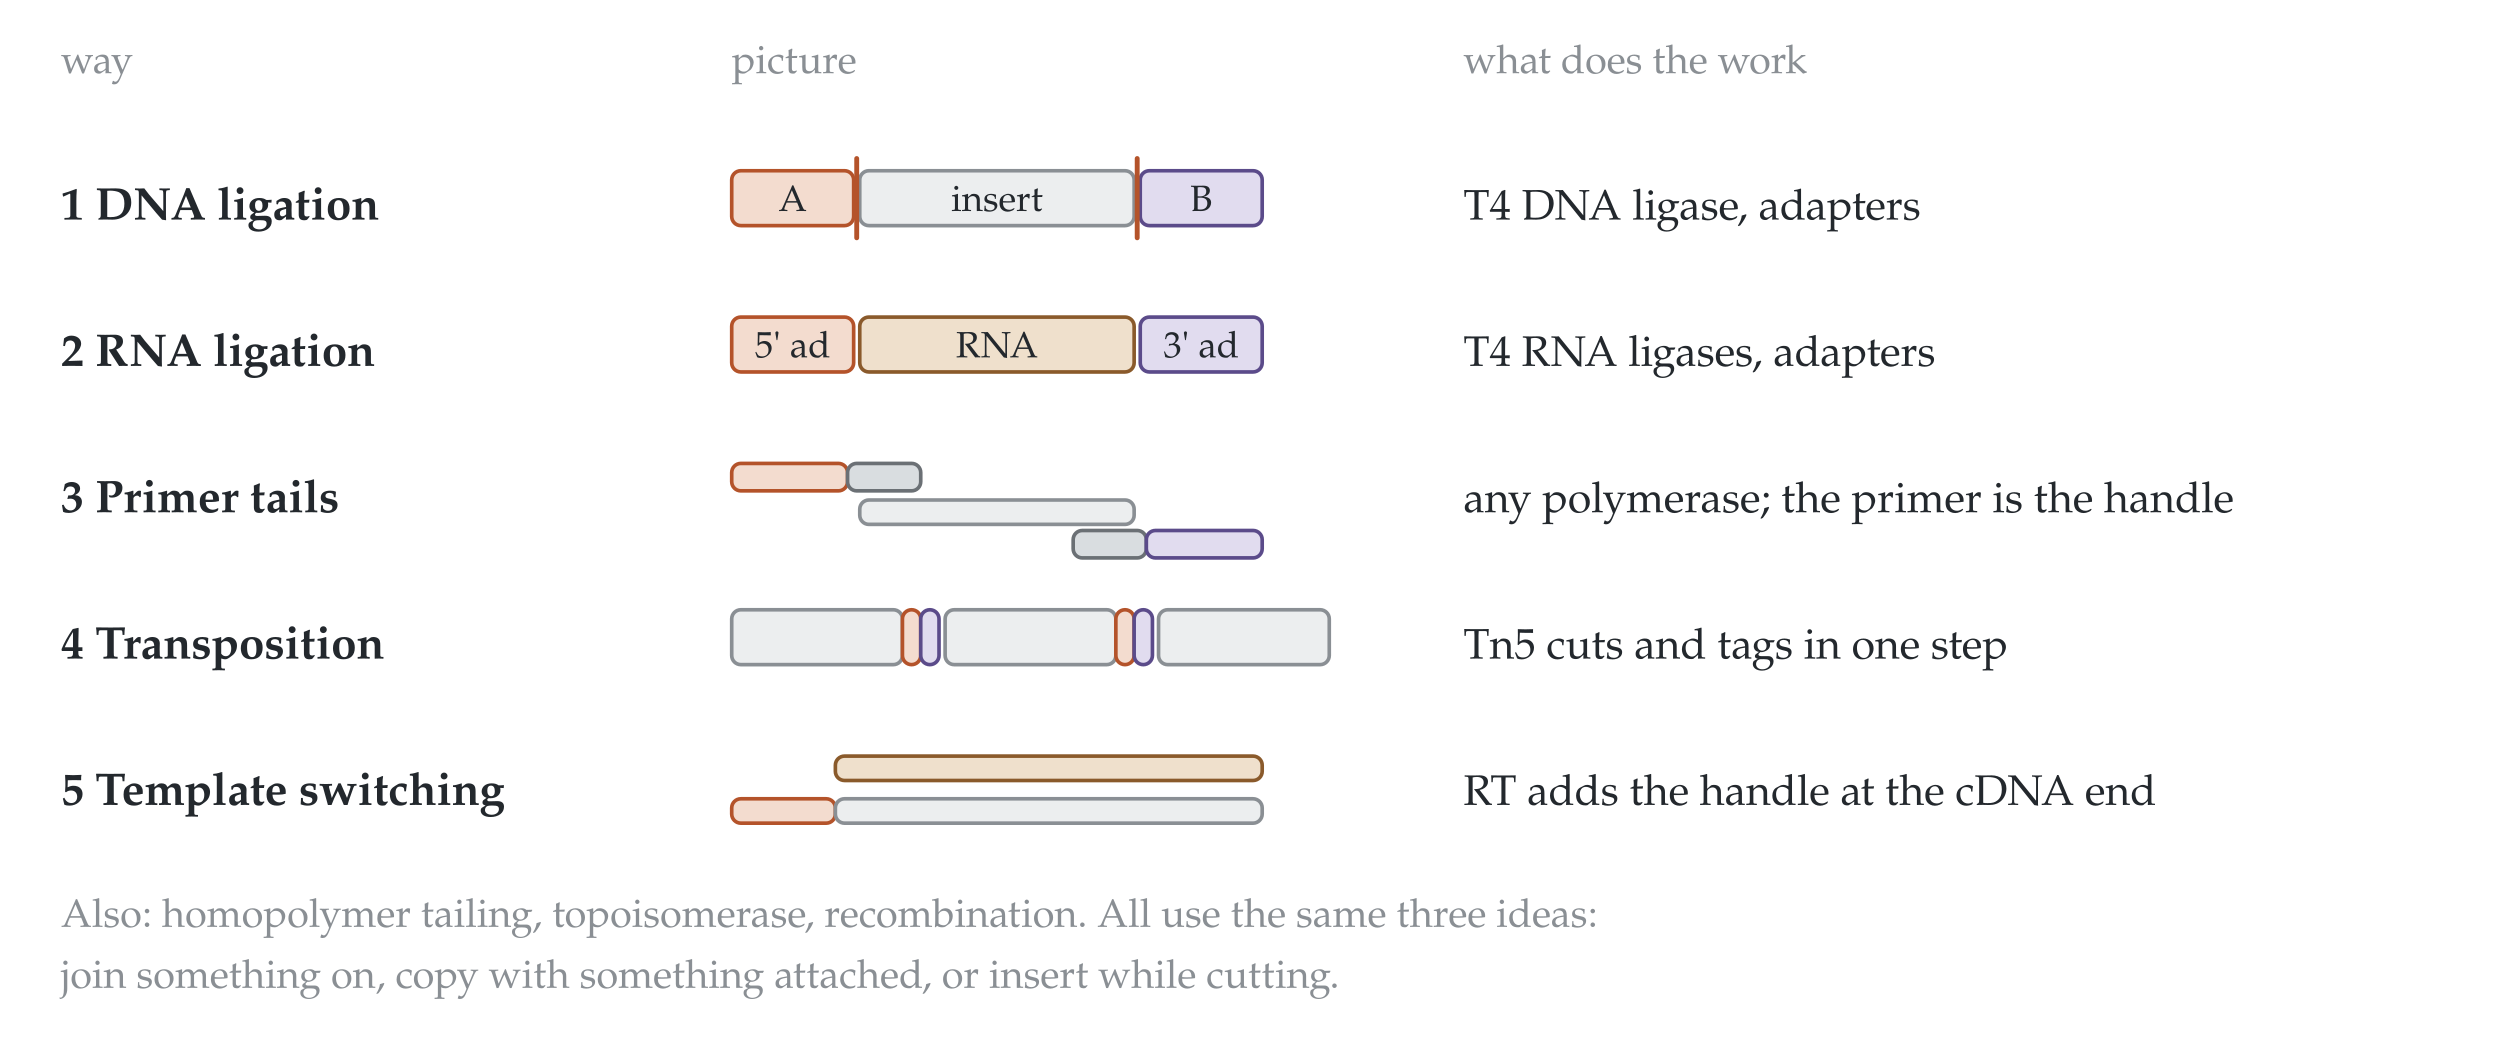
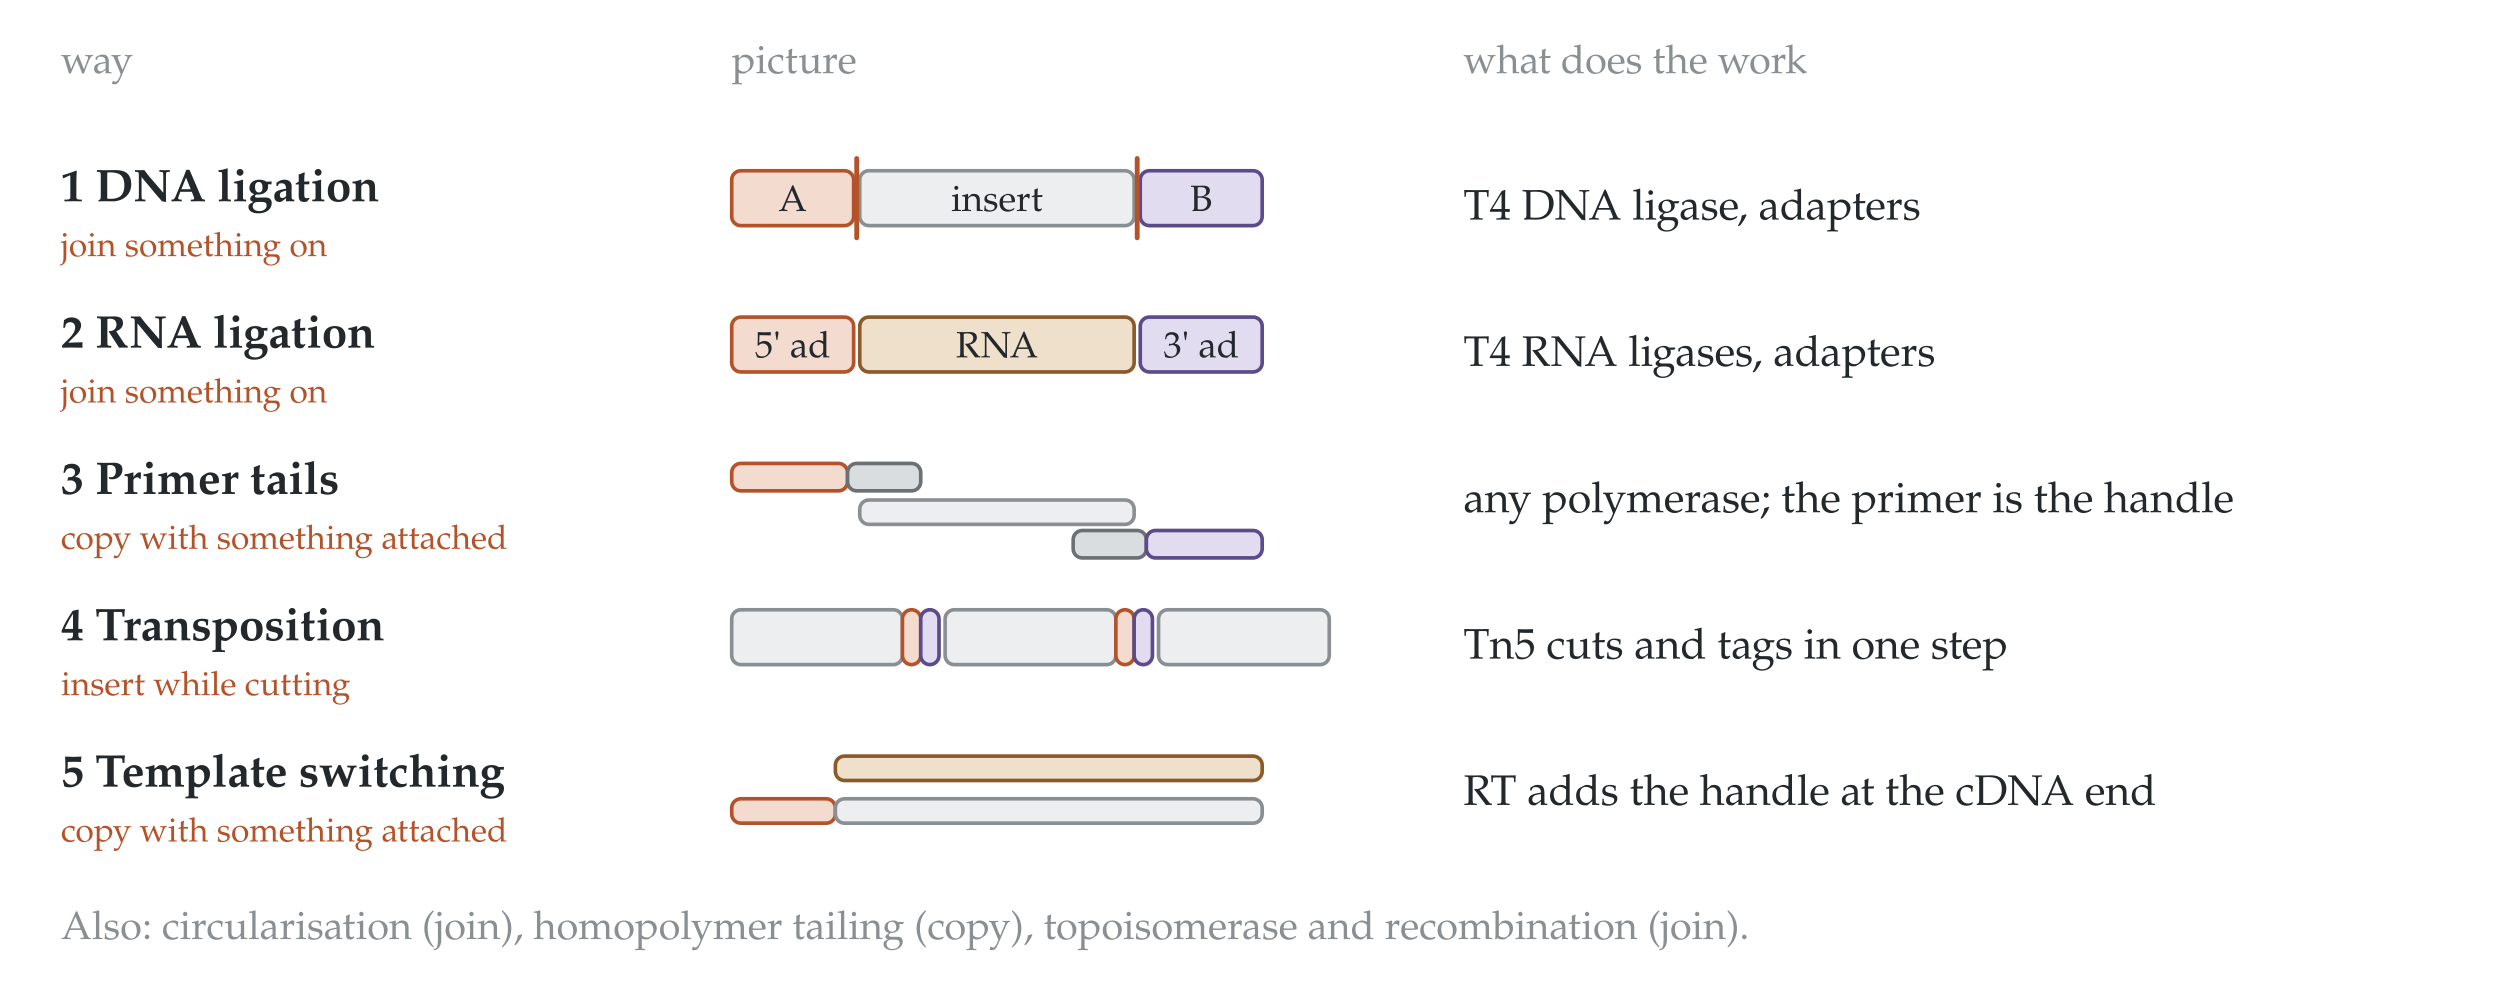
- <svg xmlns="http://www.w3.org/2000/svg" viewBox="0 0 820 340" width="820" height="340" font-family="&quot;Palatino Linotype&quot;, &quot;Book Antiqua&quot;, Palatino, FreeSerif, serif" fill="#23282d">
-   <rect width="820" height="340" fill="none" />
+ <svg xmlns="http://www.w3.org/2000/svg" viewBox="0 0 820 324" width="820" height="324" font-family="&quot;Palatino Linotype&quot;, &quot;Book Antiqua&quot;, Palatino, FreeSerif, serif" fill="#23282d">
+   <rect width="820" height="324" fill="none" />
  <text x="20" y="24" font-size="13" fill="#8a8f94">way</text>
  <text x="240" y="24" font-size="13" fill="#8a8f94">picture</text>
  <text x="480" y="24" font-size="13" fill="#8a8f94">what does the work</text>
-   <text x="20" y="72" font-size="15" fill="#23282d" font-weight="bold">1  DNA ligation</text>
+   <text x="20" y="66" font-size="15" fill="#23282d" font-weight="bold">1  DNA ligation</text>
+   <text x="20" y="84" font-size="11" fill="#b4532a">join something on</text>
  <rect x="240" y="56" width="40" height="18" rx="3" fill="#f3dccf" stroke="#b4532a" stroke-width="1.2" />
  <text x="260.0" y="69.2" font-size="12" text-anchor="middle" fill="#23282d">A</text>
  <rect x="282" y="56" width="90" height="18" rx="3" fill="#eceeef" stroke="#8a8f94" stroke-width="1.2" />
  <text x="327.0" y="69.2" font-size="12" text-anchor="middle" fill="#23282d">insert</text>
  <rect x="374" y="56" width="40" height="18" rx="3" fill="#e1dcef" stroke="#5b4b8a" stroke-width="1.2" />
  <text x="394.0" y="69.2" font-size="12" text-anchor="middle" fill="#23282d">B</text>
  <line x1="281" y1="52" x2="281" y2="78" stroke="#b4532a" stroke-width="1.6" stroke-linecap="round" />
  <line x1="373" y1="52" x2="373" y2="78" stroke="#b4532a" stroke-width="1.6" stroke-linecap="round" />
  <text x="480" y="72" font-size="14" fill="#23282d">T4 DNA ligase, adapters</text>
-   <text x="20" y="120" font-size="15" fill="#23282d" font-weight="bold">2  RNA ligation</text>
+   <text x="20" y="114" font-size="15" fill="#23282d" font-weight="bold">2  RNA ligation</text>
+   <text x="20" y="132" font-size="11" fill="#b4532a">join something on</text>
  <rect x="240" y="104" width="40" height="18" rx="3" fill="#f3dccf" stroke="#b4532a" stroke-width="1.2" />
  <text x="260.0" y="117.2" font-size="12" text-anchor="middle" fill="#23282d">5' ad</text>
  <rect x="282" y="104" width="90" height="18" rx="3" fill="#efe0cc" stroke="#8a5a2b" stroke-width="1.2" />
  <text x="327.0" y="117.2" font-size="12" text-anchor="middle" fill="#23282d">RNA</text>
  <rect x="374" y="104" width="40" height="18" rx="3" fill="#e1dcef" stroke="#5b4b8a" stroke-width="1.2" />
  <text x="394.0" y="117.2" font-size="12" text-anchor="middle" fill="#23282d">3' ad</text>
  <text x="480" y="120" font-size="14" fill="#23282d">T4 RNA ligases, adapters</text>
-   <text x="20" y="168" font-size="15" fill="#23282d" font-weight="bold">3  Primer tails</text>
+   <text x="20" y="162" font-size="15" fill="#23282d" font-weight="bold">3  Primer tails</text>
+   <text x="20" y="180" font-size="11" fill="#b4532a">copy with something attached</text>
  <rect x="282" y="164" width="90" height="8" rx="3" fill="#eceeef" stroke="#8a8f94" stroke-width="1.2" />
  <rect x="240" y="152" width="38" height="9" rx="3" fill="#f3dccf" stroke="#b4532a" stroke-width="1.2" />
  <rect x="278" y="152" width="24" height="9" rx="3" fill="#d9dde0" stroke="#6b7075" stroke-width="1.2" />
  <rect x="352" y="174" width="24" height="9" rx="3" fill="#d9dde0" stroke="#6b7075" stroke-width="1.2" />
  <rect x="376" y="174" width="38" height="9" rx="3" fill="#e1dcef" stroke="#5b4b8a" stroke-width="1.2" />
  <text x="480" y="168" font-size="14" fill="#23282d">any polymerase; the primer is the handle</text>
-   <text x="20" y="216" font-size="15" fill="#23282d" font-weight="bold">4  Transposition</text>
+   <text x="20" y="210" font-size="15" fill="#23282d" font-weight="bold">4  Transposition</text>
+   <text x="20" y="228" font-size="11" fill="#b4532a">insert while cutting</text>
  <rect x="240" y="200" width="56" height="18" rx="3" fill="#eceeef" stroke="#8a8f94" stroke-width="1.2" />
  <rect x="310" y="200" width="56" height="18" rx="3" fill="#eceeef" stroke="#8a8f94" stroke-width="1.2" />
  <rect x="380" y="200" width="56" height="18" rx="3" fill="#eceeef" stroke="#8a8f94" stroke-width="1.2" />
  <rect x="296" y="200" width="6" height="18" rx="3" fill="#f3dccf" stroke="#b4532a" stroke-width="1.2" />
  <rect x="302" y="200" width="6" height="18" rx="3" fill="#e1dcef" stroke="#5b4b8a" stroke-width="1.2" />
  <rect x="366" y="200" width="6" height="18" rx="3" fill="#f3dccf" stroke="#b4532a" stroke-width="1.2" />
  <rect x="372" y="200" width="6" height="18" rx="3" fill="#e1dcef" stroke="#5b4b8a" stroke-width="1.2" />
  <text x="480" y="216" font-size="14" fill="#23282d">Tn5 cuts and tags in one step</text>
-   <text x="20" y="264" font-size="15" fill="#23282d" font-weight="bold">5  Template switching</text>
+   <text x="20" y="258" font-size="15" fill="#23282d" font-weight="bold">5  Template switching</text>
+   <text x="20" y="276" font-size="11" fill="#b4532a">copy with something attached</text>
  <rect x="274" y="248" width="140" height="8" rx="3" fill="#efe0cc" stroke="#8a5a2b" stroke-width="1.2" />
  <rect x="240" y="262" width="34" height="8" rx="3" fill="#f3dccf" stroke="#b4532a" stroke-width="1.2" />
  <rect x="274" y="262" width="140" height="8" rx="3" fill="#eceeef" stroke="#8a8f94" stroke-width="1.2" />
  <text x="480" y="264" font-size="14" fill="#23282d">RT adds the handle at the cDNA end</text>
-   <text x="20" y="304" font-size="13" fill="#8a8f94">Also: homopolymer tailing, topoisomerase, recombination. All use the same three ideas:</text>
-   <text x="20" y="324" font-size="13" fill="#8a8f94">join something on, copy with something attached, or insert while cutting.</text>
+   <text x="20" y="308" font-size="13" fill="#8a8f94">Also: circularisation (join), homopolymer tailing (copy), topoisomerase and recombination (join).</text>
</svg>
